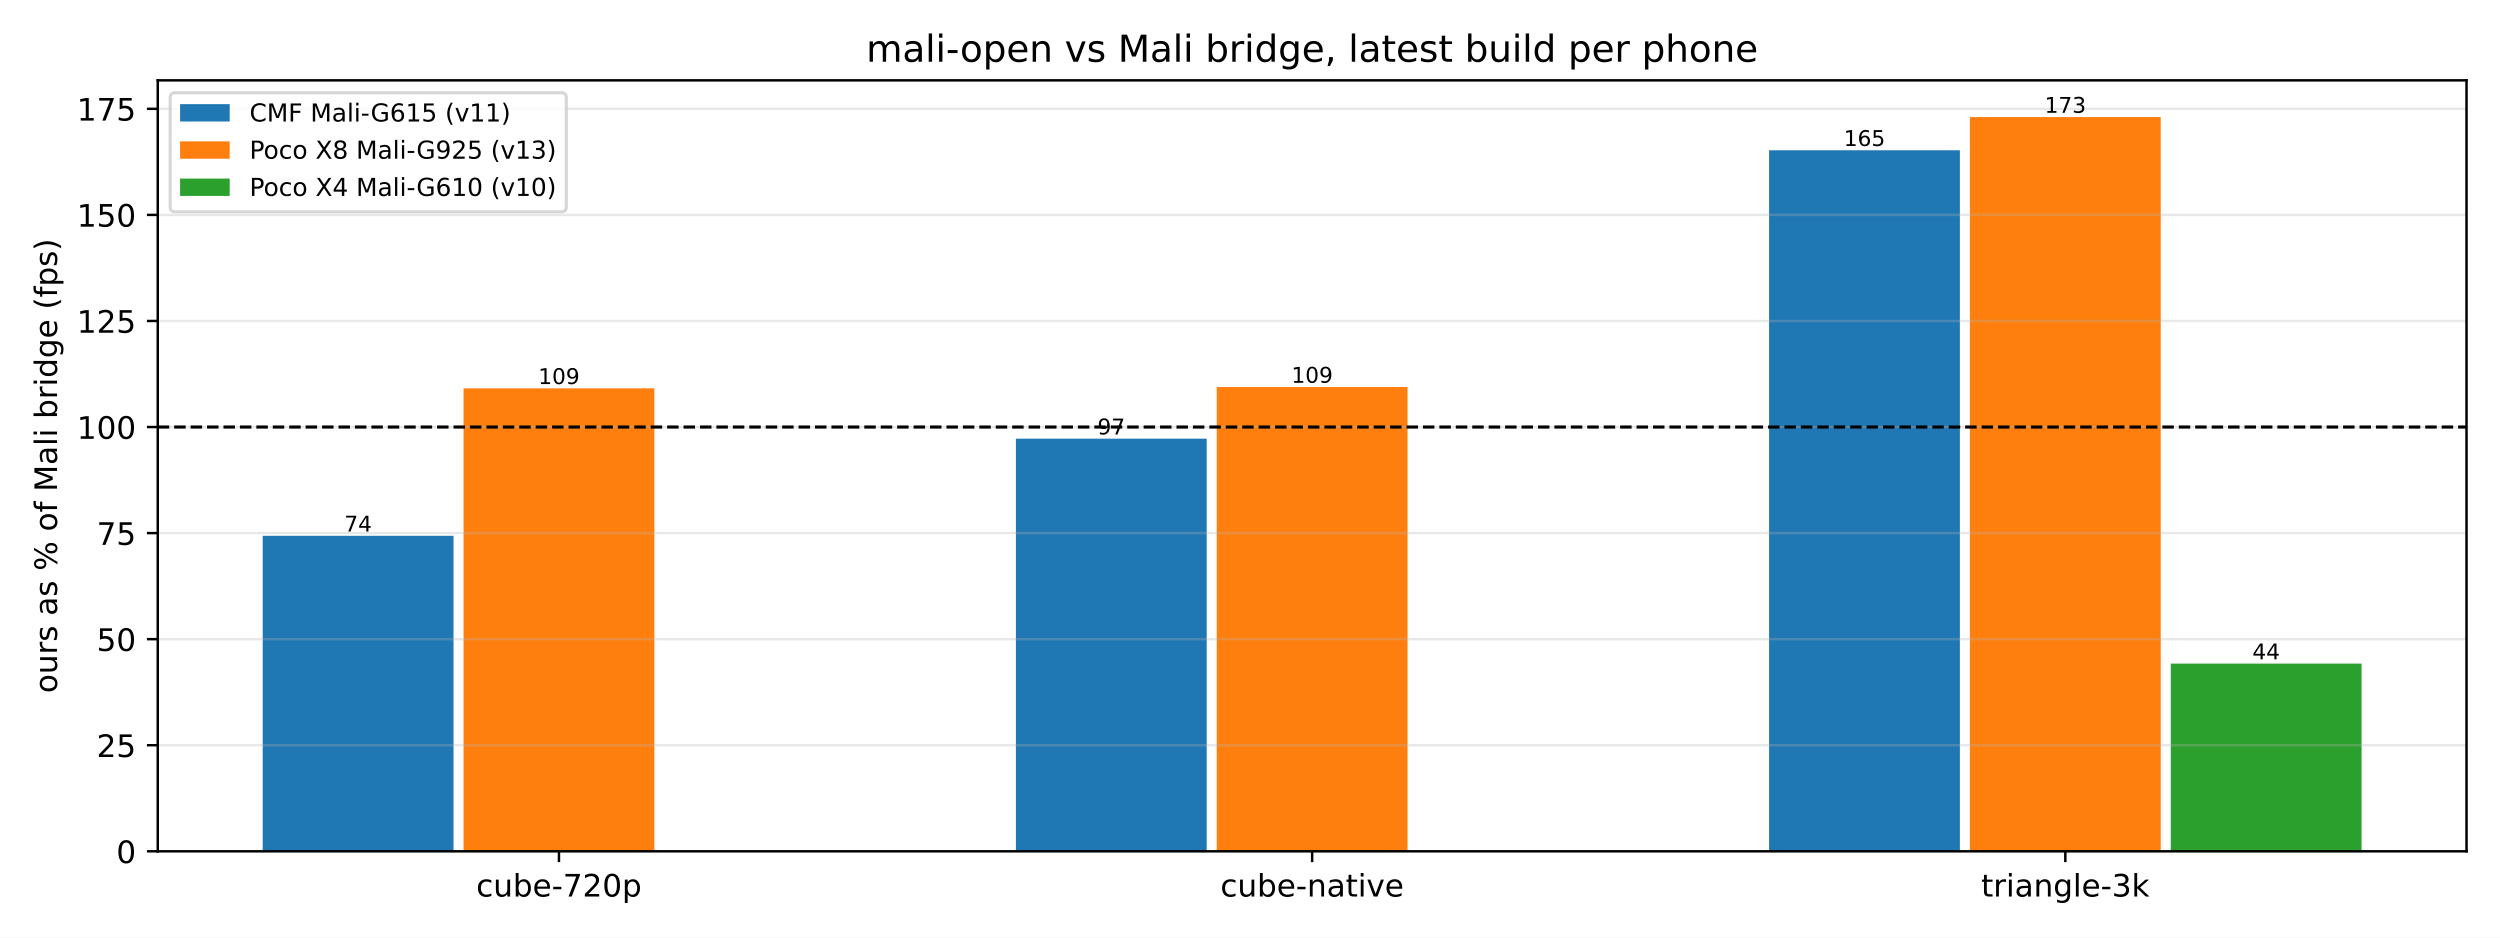
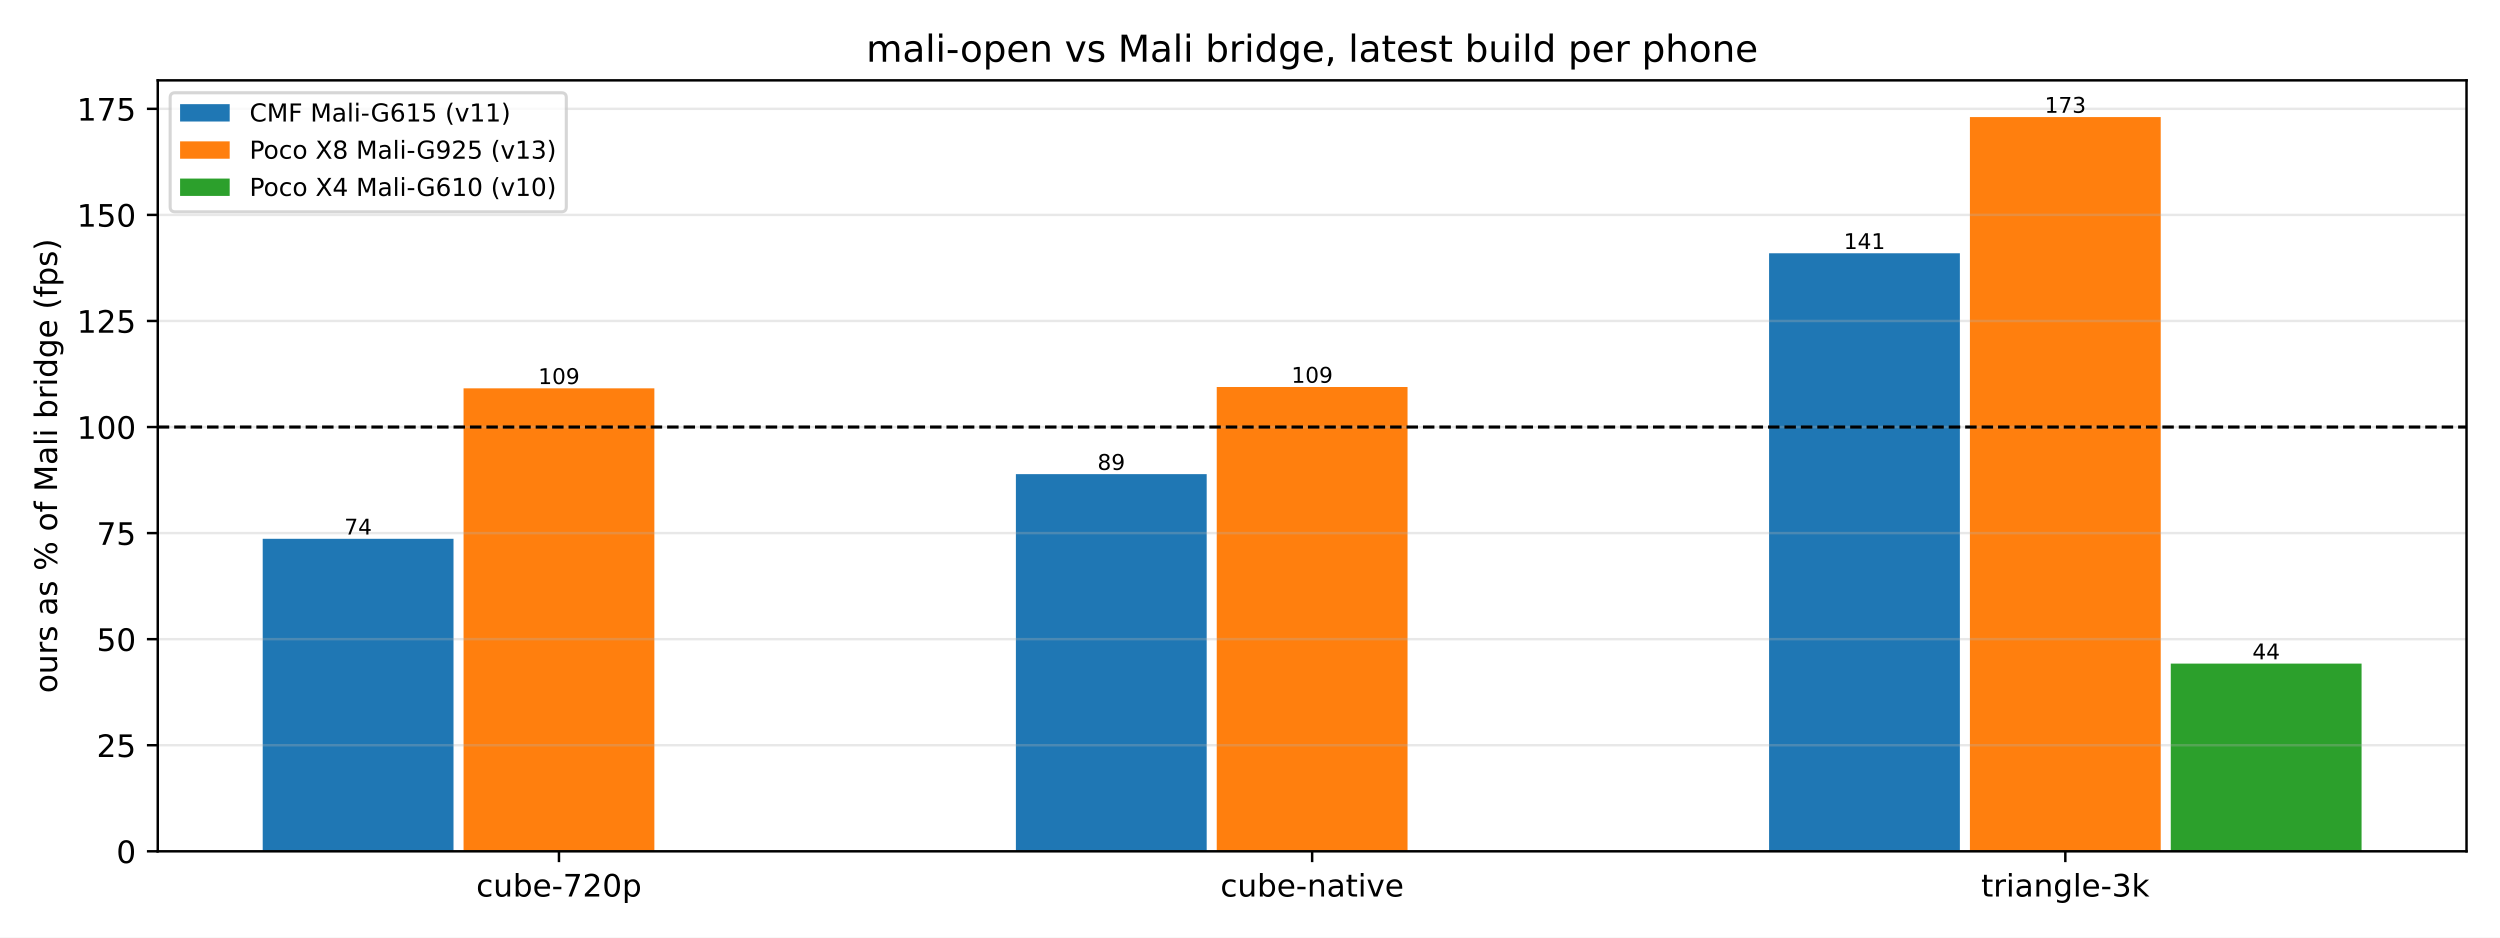
<svg xmlns="http://www.w3.org/2000/svg" xmlns:xlink="http://www.w3.org/1999/xlink" width="806.4pt" height="302.4pt" viewBox="0 0 806.4 302.4" version="1.1">
  <defs>
    <style type="text/css">*{stroke-linejoin: round; stroke-linecap: butt}</style>
  </defs>
  <g id="figure_1">
    <g id="patch_1">
      <path d="M 0 302.4  L 806.4 302.4  L 806.4 0  L 0 0  z " style="fill: #ffffff" />
    </g>
    <g id="axes_1">
      <g id="patch_2">
        <path d="M 50.888 274.599  L 795.6 274.599  L 795.6 25.918  L 50.888 25.918  z " style="fill: #ffffff" />
      </g>
      <g id="patch_3">
-         <path d="M 84.739 274.599  L 146.285 274.599  L 146.285 172.828  L 84.739 172.828  z " clip-path="url(#p9785401d02)" style="fill: #1f77b4" />
+         <path d="M 84.739 274.599  L 146.285 274.599  L 146.285 173.8  L 84.739 173.8  z " clip-path="url(#p9785401d02)" style="fill: #1f77b4" />
      </g>
      <g id="patch_4">
-         <path d="M 327.685 274.599  L 389.232 274.599  L 389.232 141.498  L 327.685 141.498  z " clip-path="url(#p9785401d02)" style="fill: #1f77b4" />
+         <path d="M 327.685 274.599  L 389.232 274.599  L 389.232 152.943  L 327.685 152.943  z " clip-path="url(#p9785401d02)" style="fill: #1f77b4" />
      </g>
      <g id="patch_5">
-         <path d="M 570.632 274.599  L 632.178 274.599  L 632.178 48.46  L 570.632 48.46  z " clip-path="url(#p9785401d02)" style="fill: #1f77b4" />
+         <path d="M 570.632 274.599  L 632.178 274.599  L 632.178 81.698  L 570.632 81.698  z " clip-path="url(#p9785401d02)" style="fill: #1f77b4" />
      </g>
      <g id="patch_6">
        <path d="M 149.525 274.599  L 211.071 274.599  L 211.071 125.254  L 149.525 125.254  z " clip-path="url(#p9785401d02)" style="fill: #ff7f0e" />
      </g>
      <g id="patch_7">
        <path d="M 392.471 274.599  L 454.017 274.599  L 454.017 124.837  L 392.471 124.837  z " clip-path="url(#p9785401d02)" style="fill: #ff7f0e" />
      </g>
      <g id="patch_8">
        <path d="M 635.417 274.599  L 696.964 274.599  L 696.964 37.76  L 635.417 37.76  z " clip-path="url(#p9785401d02)" style="fill: #ff7f0e" />
      </g>
      <g id="patch_9">
        <path d="M 700.203 274.599  L 761.749 274.599  L 761.749 214.046  L 700.203 214.046  z " clip-path="url(#p9785401d02)" style="fill: #2ca02c" />
      </g>
      <g id="matplotlib.axis_1">
        <g id="xtick_1">
          <g id="line2d_1">
            <defs>
              <path id="meeb56da116" d="M 0 0  L 0 3.5  " style="stroke: #000000; stroke-width: 0.8" />
            </defs>
            <g>
              <use xlink:href="#meeb56da116" x="180.298" y="274.599" style="stroke: #000000; stroke-width: 0.8" />
            </g>
          </g>
          <g id="text_1">
            <text style="font-size: 10px; font-family: 'DejaVu Sans', 'Bitstream Vera Sans', 'Computer Modern Sans Serif', 'Lucida Grande', 'Verdana', 'Geneva', 'Lucid', 'Arial', 'Helvetica', 'Avant Garde', sans-serif; text-anchor: middle" x="180.298" y="289.198" transform="rotate(-0 180.2977 289.1977)">cube-720p</text>
          </g>
        </g>
        <g id="xtick_2">
          <g id="line2d_2">
            <g>
              <use xlink:href="#meeb56da116" x="423.244" y="274.599" style="stroke: #000000; stroke-width: 0.8" />
            </g>
          </g>
          <g id="text_2">
            <text style="font-size: 10px; font-family: 'DejaVu Sans', 'Bitstream Vera Sans', 'Computer Modern Sans Serif', 'Lucida Grande', 'Verdana', 'Geneva', 'Lucid', 'Arial', 'Helvetica', 'Avant Garde', sans-serif; text-anchor: middle" x="423.244" y="289.198" transform="rotate(-0 423.2441 289.1977)">cube-native</text>
          </g>
        </g>
        <g id="xtick_3">
          <g id="line2d_3">
            <g>
              <use xlink:href="#meeb56da116" x="666.191" y="274.599" style="stroke: #000000; stroke-width: 0.8" />
            </g>
          </g>
          <g id="text_3">
            <text style="font-size: 10px; font-family: 'DejaVu Sans', 'Bitstream Vera Sans', 'Computer Modern Sans Serif', 'Lucida Grande', 'Verdana', 'Geneva', 'Lucid', 'Arial', 'Helvetica', 'Avant Garde', sans-serif; text-anchor: middle" x="666.191" y="289.198" transform="rotate(-0 666.1905 289.1977)">triangle-3k</text>
          </g>
        </g>
      </g>
      <g id="matplotlib.axis_2">
        <g id="ytick_1">
          <g id="line2d_4">
            <path d="M 50.888 274.599  L 795.6 274.599  " clip-path="url(#p9785401d02)" style="fill: none; stroke: #b0b0b0; stroke-opacity: 0.3; stroke-width: 0.8; stroke-linecap: square" />
          </g>
          <g id="line2d_5">
            <defs>
              <path id="m3015daee9b" d="M 0 0  L -3.5 0  " style="stroke: #000000; stroke-width: 0.8" />
            </defs>
            <g>
              <use xlink:href="#m3015daee9b" x="50.888" y="274.599" style="stroke: #000000; stroke-width: 0.8" />
            </g>
          </g>
          <g id="text_4">
            <text style="font-size: 10px; font-family: 'DejaVu Sans', 'Bitstream Vera Sans', 'Computer Modern Sans Serif', 'Lucida Grande', 'Verdana', 'Geneva', 'Lucid', 'Arial', 'Helvetica', 'Avant Garde', sans-serif; text-anchor: end" x="43.888" y="278.398" transform="rotate(-0 43.88828 278.398)">0</text>
          </g>
        </g>
        <g id="ytick_2">
          <g id="line2d_6">
            <path d="M 50.888 240.386  L 795.6 240.386  " clip-path="url(#p9785401d02)" style="fill: none; stroke: #b0b0b0; stroke-opacity: 0.3; stroke-width: 0.8; stroke-linecap: square" />
          </g>
          <g id="line2d_7">
            <g>
              <use xlink:href="#m3015daee9b" x="50.888" y="240.386" style="stroke: #000000; stroke-width: 0.8" />
            </g>
          </g>
          <g id="text_5">
            <text style="font-size: 10px; font-family: 'DejaVu Sans', 'Bitstream Vera Sans', 'Computer Modern Sans Serif', 'Lucida Grande', 'Verdana', 'Geneva', 'Lucid', 'Arial', 'Helvetica', 'Avant Garde', sans-serif; text-anchor: end" x="43.888" y="244.184" transform="rotate(-0 43.88828 244.1844)">25</text>
          </g>
        </g>
        <g id="ytick_3">
          <g id="line2d_8">
            <path d="M 50.888 206.172  L 795.6 206.172  " clip-path="url(#p9785401d02)" style="fill: none; stroke: #b0b0b0; stroke-opacity: 0.3; stroke-width: 0.8; stroke-linecap: square" />
          </g>
          <g id="line2d_9">
            <g>
              <use xlink:href="#m3015daee9b" x="50.888" y="206.172" style="stroke: #000000; stroke-width: 0.8" />
            </g>
          </g>
          <g id="text_6">
            <text style="font-size: 10px; font-family: 'DejaVu Sans', 'Bitstream Vera Sans', 'Computer Modern Sans Serif', 'Lucida Grande', 'Verdana', 'Geneva', 'Lucid', 'Arial', 'Helvetica', 'Avant Garde', sans-serif; text-anchor: end" x="43.888" y="209.971" transform="rotate(-0 43.88828 209.9708)">50</text>
          </g>
        </g>
        <g id="ytick_4">
          <g id="line2d_10">
            <path d="M 50.888 171.958  L 795.6 171.958  " clip-path="url(#p9785401d02)" style="fill: none; stroke: #b0b0b0; stroke-opacity: 0.3; stroke-width: 0.8; stroke-linecap: square" />
          </g>
          <g id="line2d_11">
            <g>
              <use xlink:href="#m3015daee9b" x="50.888" y="171.958" style="stroke: #000000; stroke-width: 0.8" />
            </g>
          </g>
          <g id="text_7">
            <text style="font-size: 10px; font-family: 'DejaVu Sans', 'Bitstream Vera Sans', 'Computer Modern Sans Serif', 'Lucida Grande', 'Verdana', 'Geneva', 'Lucid', 'Arial', 'Helvetica', 'Avant Garde', sans-serif; text-anchor: end" x="43.888" y="175.757" transform="rotate(-0 43.88828 175.7572)">75</text>
          </g>
        </g>
        <g id="ytick_5">
          <g id="line2d_12">
            <path d="M 50.888 137.745  L 795.6 137.745  " clip-path="url(#p9785401d02)" style="fill: none; stroke: #b0b0b0; stroke-opacity: 0.3; stroke-width: 0.8; stroke-linecap: square" />
          </g>
          <g id="line2d_13">
            <g>
              <use xlink:href="#m3015daee9b" x="50.888" y="137.745" style="stroke: #000000; stroke-width: 0.8" />
            </g>
          </g>
          <g id="text_8">
            <text style="font-size: 10px; font-family: 'DejaVu Sans', 'Bitstream Vera Sans', 'Computer Modern Sans Serif', 'Lucida Grande', 'Verdana', 'Geneva', 'Lucid', 'Arial', 'Helvetica', 'Avant Garde', sans-serif; text-anchor: end" x="43.888" y="141.544" transform="rotate(-0 43.88828 141.5437)">100</text>
          </g>
        </g>
        <g id="ytick_6">
          <g id="line2d_14">
            <path d="M 50.888 103.531  L 795.6 103.531  " clip-path="url(#p9785401d02)" style="fill: none; stroke: #b0b0b0; stroke-opacity: 0.3; stroke-width: 0.8; stroke-linecap: square" />
          </g>
          <g id="line2d_15">
            <g>
              <use xlink:href="#m3015daee9b" x="50.888" y="103.531" style="stroke: #000000; stroke-width: 0.8" />
            </g>
          </g>
          <g id="text_9">
            <text style="font-size: 10px; font-family: 'DejaVu Sans', 'Bitstream Vera Sans', 'Computer Modern Sans Serif', 'Lucida Grande', 'Verdana', 'Geneva', 'Lucid', 'Arial', 'Helvetica', 'Avant Garde', sans-serif; text-anchor: end" x="43.888" y="107.33" transform="rotate(-0 43.88828 107.3301)">125</text>
          </g>
        </g>
        <g id="ytick_7">
          <g id="line2d_16">
            <path d="M 50.888 69.318  L 795.6 69.318  " clip-path="url(#p9785401d02)" style="fill: none; stroke: #b0b0b0; stroke-opacity: 0.3; stroke-width: 0.8; stroke-linecap: square" />
          </g>
          <g id="line2d_17">
            <g>
              <use xlink:href="#m3015daee9b" x="50.888" y="69.318" style="stroke: #000000; stroke-width: 0.8" />
            </g>
          </g>
          <g id="text_10">
            <text style="font-size: 10px; font-family: 'DejaVu Sans', 'Bitstream Vera Sans', 'Computer Modern Sans Serif', 'Lucida Grande', 'Verdana', 'Geneva', 'Lucid', 'Arial', 'Helvetica', 'Avant Garde', sans-serif; text-anchor: end" x="43.888" y="73.116" transform="rotate(-0 43.88828 73.11645)">150</text>
          </g>
        </g>
        <g id="ytick_8">
          <g id="line2d_18">
            <path d="M 50.888 35.104  L 795.6 35.104  " clip-path="url(#p9785401d02)" style="fill: none; stroke: #b0b0b0; stroke-opacity: 0.3; stroke-width: 0.8; stroke-linecap: square" />
          </g>
          <g id="line2d_19">
            <g>
              <use xlink:href="#m3015daee9b" x="50.888" y="35.104" style="stroke: #000000; stroke-width: 0.8" />
            </g>
          </g>
          <g id="text_11">
            <text style="font-size: 10px; font-family: 'DejaVu Sans', 'Bitstream Vera Sans', 'Computer Modern Sans Serif', 'Lucida Grande', 'Verdana', 'Geneva', 'Lucid', 'Arial', 'Helvetica', 'Avant Garde', sans-serif; text-anchor: end" x="43.888" y="38.903" transform="rotate(-0 43.88828 38.90285)">175</text>
          </g>
        </g>
        <g id="text_12">
          <text style="font-size: 10px; font-family: 'DejaVu Sans', 'Bitstream Vera Sans', 'Computer Modern Sans Serif', 'Lucida Grande', 'Verdana', 'Geneva', 'Lucid', 'Arial', 'Helvetica', 'Avant Garde', sans-serif; text-anchor: middle" x="18.398" y="150.259" transform="rotate(-90 18.39844 150.2587)">ours as % of Mali bridge (fps)</text>
        </g>
      </g>
      <g id="line2d_20">
        <path d="M 50.888 137.745  L 795.6 137.745  " clip-path="url(#p9785401d02)" style="fill: none; stroke-dasharray: 3.7,1.6; stroke-dashoffset: 0; stroke: #000000" />
      </g>
      <g id="patch_10">
        <path d="M 50.888 274.599  L 50.888 25.918  " style="fill: none; stroke: #000000; stroke-width: 0.8; stroke-linejoin: miter; stroke-linecap: square" />
      </g>
      <g id="patch_11">
        <path d="M 795.6 274.599  L 795.6 25.918  " style="fill: none; stroke: #000000; stroke-width: 0.8; stroke-linejoin: miter; stroke-linecap: square" />
      </g>
      <g id="patch_12">
        <path d="M 50.888 274.599  L 795.6 274.599  " style="fill: none; stroke: #000000; stroke-width: 0.8; stroke-linejoin: miter; stroke-linecap: square" />
      </g>
      <g id="patch_13">
        <path d="M 50.888 25.918  L 795.6 25.918  " style="fill: none; stroke: #000000; stroke-width: 0.8; stroke-linejoin: miter; stroke-linecap: square" />
      </g>
      <g id="text_13">
-         <text style="font-size: 7px; font-family: 'DejaVu Sans', 'Bitstream Vera Sans', 'Computer Modern Sans Serif', 'Lucida Grande', 'Verdana', 'Geneva', 'Lucid', 'Arial', 'Helvetica', 'Avant Garde', sans-serif; text-anchor: middle" x="115.512" y="171.459" transform="rotate(-0 115.512 171.4594)">74</text>
+         <text style="font-size: 7px; font-family: 'DejaVu Sans', 'Bitstream Vera Sans', 'Computer Modern Sans Serif', 'Lucida Grande', 'Verdana', 'Geneva', 'Lucid', 'Arial', 'Helvetica', 'Avant Garde', sans-serif; text-anchor: middle" x="115.512" y="172.432" transform="rotate(-0 115.512 172.4317)">74</text>
      </g>
      <g id="text_14">
-         <text style="font-size: 7px; font-family: 'DejaVu Sans', 'Bitstream Vera Sans', 'Computer Modern Sans Serif', 'Lucida Grande', 'Verdana', 'Geneva', 'Lucid', 'Arial', 'Helvetica', 'Avant Garde', sans-serif; text-anchor: middle" x="358.458" y="140.129" transform="rotate(-0 358.4584 140.1293)">97</text>
+         <text style="font-size: 7px; font-family: 'DejaVu Sans', 'Bitstream Vera Sans', 'Computer Modern Sans Serif', 'Lucida Grande', 'Verdana', 'Geneva', 'Lucid', 'Arial', 'Helvetica', 'Avant Garde', sans-serif; text-anchor: middle" x="358.458" y="151.575" transform="rotate(-0 358.4584 151.5747)">89</text>
      </g>
      <g id="text_15">
-         <text style="font-size: 7px; font-family: 'DejaVu Sans', 'Bitstream Vera Sans', 'Computer Modern Sans Serif', 'Lucida Grande', 'Verdana', 'Geneva', 'Lucid', 'Arial', 'Helvetica', 'Avant Garde', sans-serif; text-anchor: middle" x="601.405" y="47.092" transform="rotate(-0 601.4048 47.09153)">165</text>
+         <text style="font-size: 7px; font-family: 'DejaVu Sans', 'Bitstream Vera Sans', 'Computer Modern Sans Serif', 'Lucida Grande', 'Verdana', 'Geneva', 'Lucid', 'Arial', 'Helvetica', 'Avant Garde', sans-serif; text-anchor: middle" x="601.405" y="80.329" transform="rotate(-0 601.4048 80.32901)">141</text>
      </g>
      <g id="text_16">
        <text style="font-size: 7px; font-family: 'DejaVu Sans', 'Bitstream Vera Sans', 'Computer Modern Sans Serif', 'Lucida Grande', 'Verdana', 'Geneva', 'Lucid', 'Arial', 'Helvetica', 'Avant Garde', sans-serif; text-anchor: middle" x="180.298" y="123.885" transform="rotate(-0 180.2977 123.8851)">109</text>
      </g>
      <g id="text_17">
        <text style="font-size: 7px; font-family: 'DejaVu Sans', 'Bitstream Vera Sans', 'Computer Modern Sans Serif', 'Lucida Grande', 'Verdana', 'Geneva', 'Lucid', 'Arial', 'Helvetica', 'Avant Garde', sans-serif; text-anchor: middle" x="423.244" y="123.468" transform="rotate(-0 423.2441 123.4685)">109</text>
      </g>
      <g id="text_18">
        <text style="font-size: 7px; font-family: 'DejaVu Sans', 'Bitstream Vera Sans', 'Computer Modern Sans Serif', 'Lucida Grande', 'Verdana', 'Geneva', 'Lucid', 'Arial', 'Helvetica', 'Avant Garde', sans-serif; text-anchor: middle" x="666.191" y="36.392" transform="rotate(-0 666.1905 36.39154)">173</text>
      </g>
      <g id="text_19">
        <text style="font-size: 7px; font-family: 'DejaVu Sans', 'Bitstream Vera Sans', 'Computer Modern Sans Serif', 'Lucida Grande', 'Verdana', 'Geneva', 'Lucid', 'Arial', 'Helvetica', 'Avant Garde', sans-serif; text-anchor: middle" x="730.976" y="212.678" transform="rotate(-0 730.9763 212.6775)">44</text>
      </g>
      <g id="text_20">
        <text style="font-size: 12px; font-family: 'DejaVu Sans', 'Bitstream Vera Sans', 'Computer Modern Sans Serif', 'Lucida Grande', 'Verdana', 'Geneva', 'Lucid', 'Arial', 'Helvetica', 'Avant Garde', sans-serif; text-anchor: middle" x="423.244" y="19.918" transform="rotate(-0 423.2441 19.91812)">mali-open vs Mali bridge, latest build per phone</text>
      </g>
      <g id="legend_1">
        <g id="patch_14">
          <path d="M 56.488 68.32  L 181.068 68.32  Q 182.668 68.32 182.668 66.72  L 182.668 31.518  Q 182.668 29.918 181.068 29.918  L 56.488 29.918  Q 54.888 29.918 54.888 31.518  L 54.888 66.72  Q 54.888 68.32 56.488 68.32  z " style="fill: #ffffff; opacity: 0.8; stroke: #cccccc; stroke-linejoin: miter" />
        </g>
        <g id="patch_15">
          <path d="M 58.088 39.197  L 74.088 39.197  L 74.088 33.597  L 58.088 33.597  z " style="fill: #1f77b4" />
        </g>
        <g id="text_21">
          <text style="font-size: 8px; font-family: 'DejaVu Sans', 'Bitstream Vera Sans', 'Computer Modern Sans Serif', 'Lucida Grande', 'Verdana', 'Geneva', 'Lucid', 'Arial', 'Helvetica', 'Avant Garde', sans-serif; text-anchor: start" x="80.488" y="39.197" transform="rotate(-0 80.48828 39.19687)">CMF Mali-G615 (v11)</text>
        </g>
        <g id="patch_16">
          <path d="M 58.088 51.197  L 74.088 51.197  L 74.088 45.597  L 58.088 45.597  z " style="fill: #ff7f0e" />
        </g>
        <g id="text_22">
          <text style="font-size: 8px; font-family: 'DejaVu Sans', 'Bitstream Vera Sans', 'Computer Modern Sans Serif', 'Lucida Grande', 'Verdana', 'Geneva', 'Lucid', 'Arial', 'Helvetica', 'Avant Garde', sans-serif; text-anchor: start" x="80.488" y="51.197" transform="rotate(-0 80.48828 51.1975)">Poco X8 Mali-G925 (v13)</text>
        </g>
        <g id="patch_17">
          <path d="M 58.088 63.198  L 74.088 63.198  L 74.088 57.598  L 58.088 57.598  z " style="fill: #2ca02c" />
        </g>
        <g id="text_23">
          <text style="font-size: 8px; font-family: 'DejaVu Sans', 'Bitstream Vera Sans', 'Computer Modern Sans Serif', 'Lucida Grande', 'Verdana', 'Geneva', 'Lucid', 'Arial', 'Helvetica', 'Avant Garde', sans-serif; text-anchor: start" x="80.488" y="63.198" transform="rotate(-0 80.48828 63.19812)">Poco X4 Mali-G610 (v10)</text>
        </g>
      </g>
    </g>
  </g>
  <defs>
    <clipPath id="p9785401d02">
      <rect x="50.888" y="25.918" width="744.712" height="248.681" />
    </clipPath>
  </defs>
</svg>
